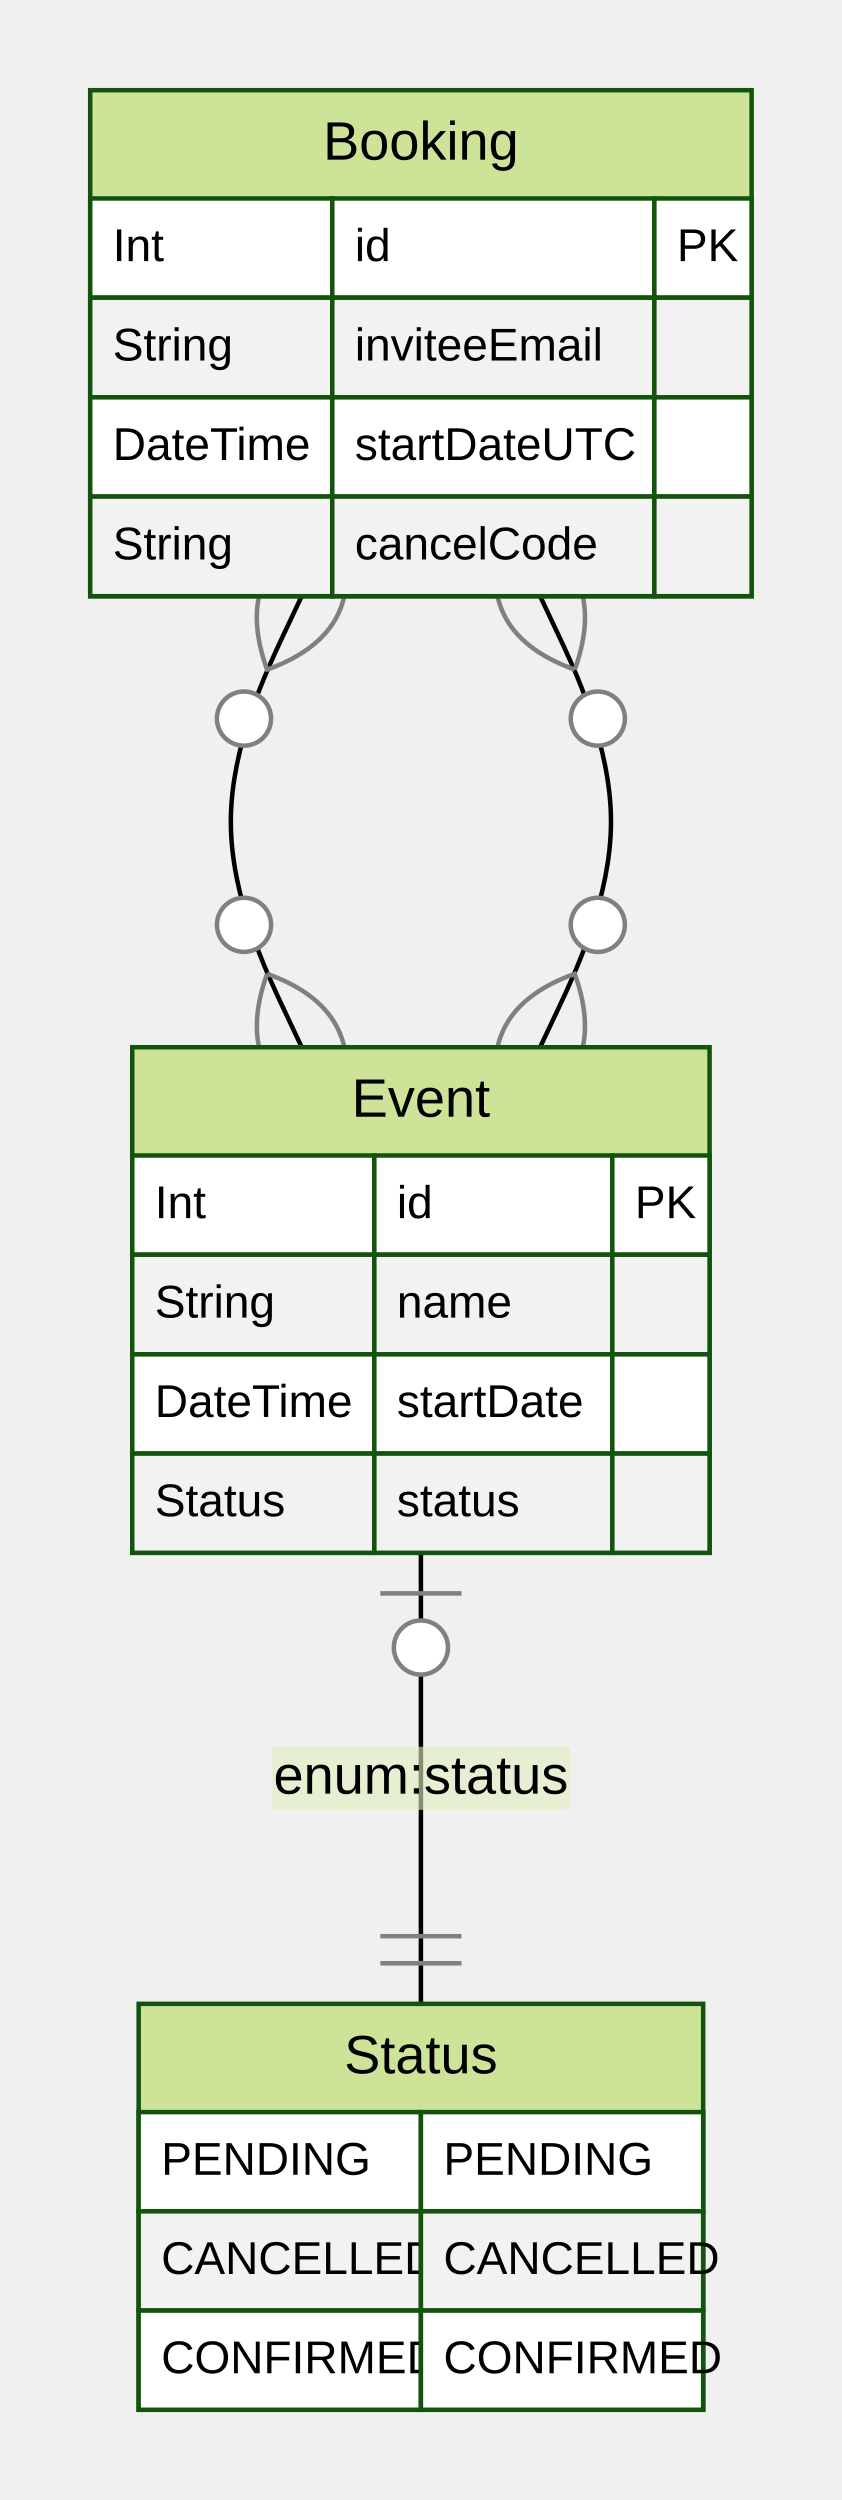
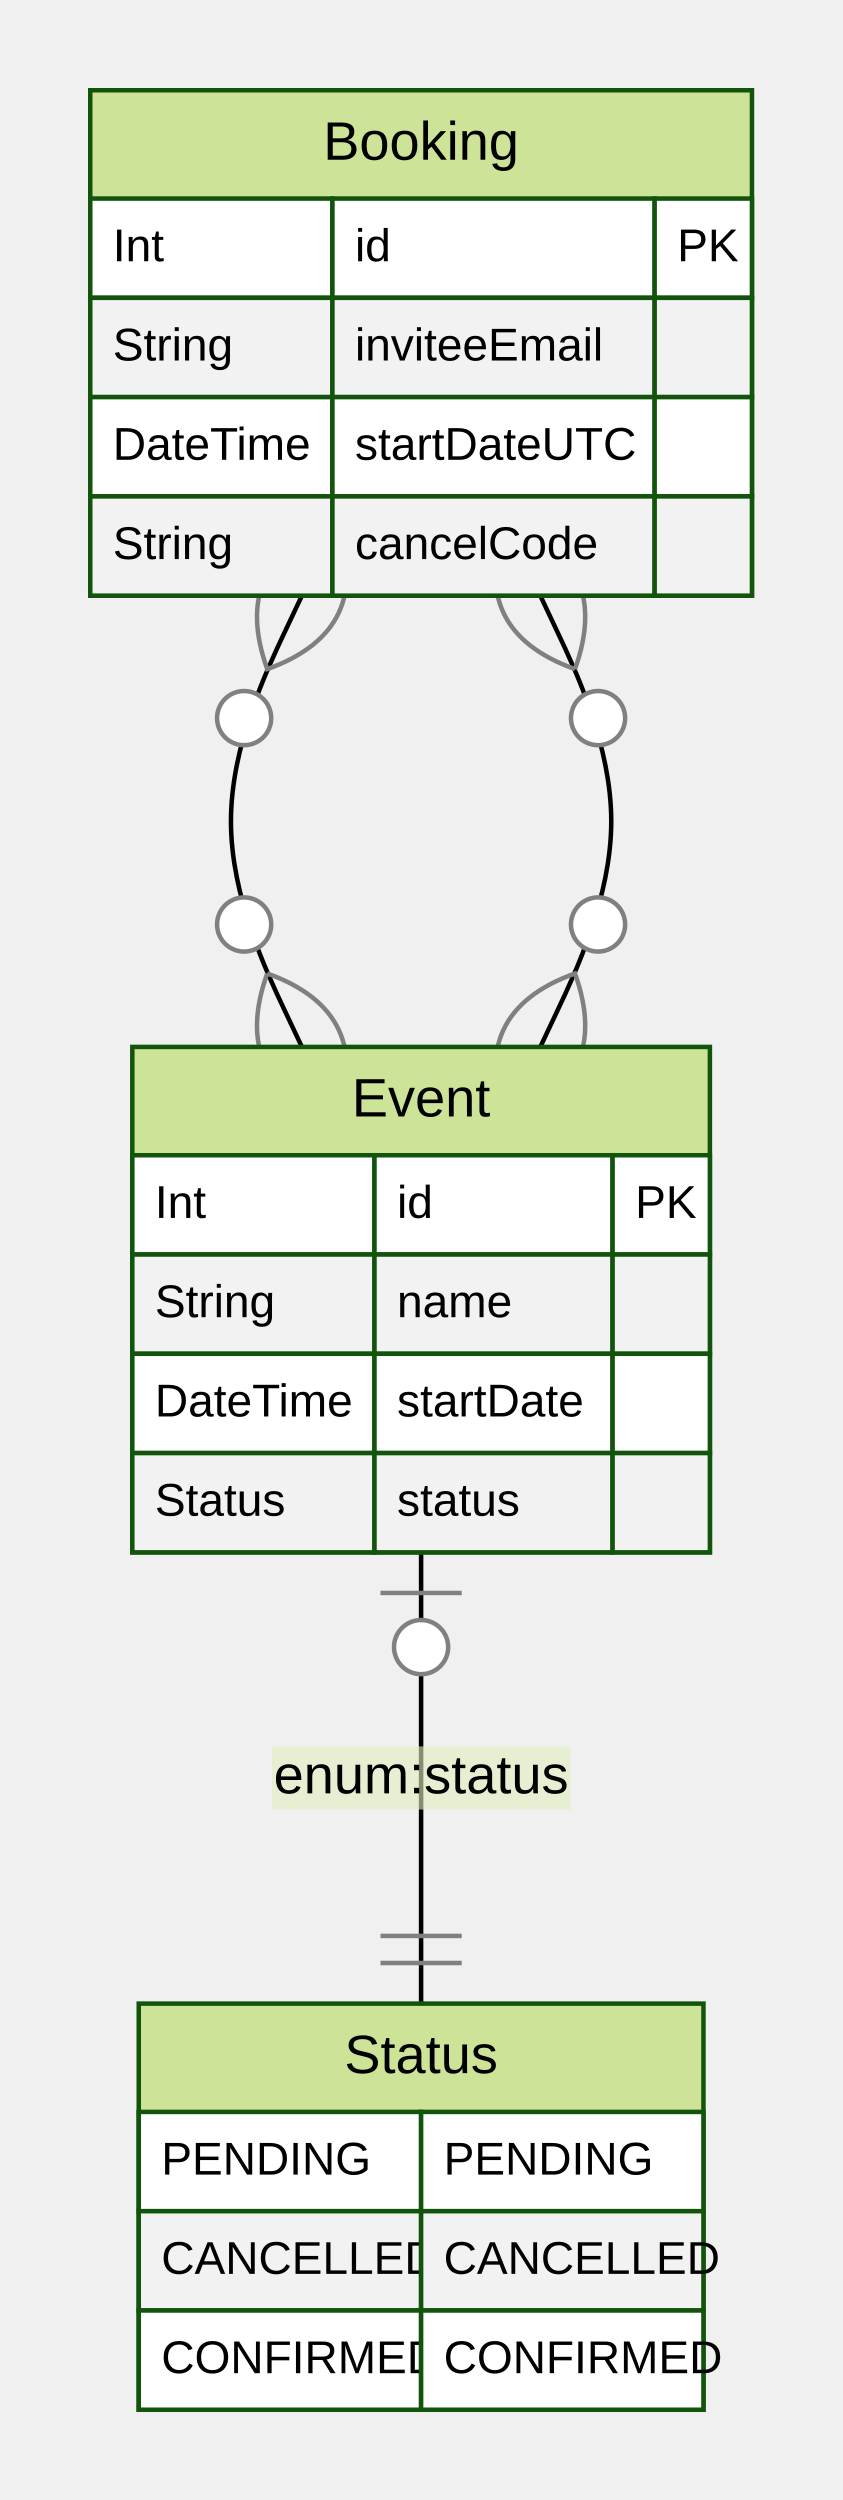
- <svg xmlns="http://www.w3.org/2000/svg" aria-labelledby="chart-title-mermaid-0 chart-desc-mermaid-0" role="img" viewBox="0 0 186.641 554.275" style="max-width: 186.641px; background-color: white;" height="554.275" width="100%" id="mermaid-0">
+ <svg xmlns="http://www.w3.org/2000/svg" aria-labelledby="chart-title-mermaid-0 chart-desc-mermaid-0" role="img" viewBox="0 0 186.633 554" style="max-width: 186.633px; background-color: white;" height="554" width="100%" id="mermaid-0">
  <style>#mermaid-0 {font-family:"trebuchet ms",verdana,arial,sans-serif;font-size:16px;fill:#000000;}#mermaid-0 .error-icon{fill:#552222;}#mermaid-0 .error-text{fill:#552222;stroke:#552222;}#mermaid-0 .edge-thickness-normal{stroke-width:2px;}#mermaid-0 .edge-thickness-thick{stroke-width:3.5px;}#mermaid-0 .edge-pattern-solid{stroke-dasharray:0;}#mermaid-0 .edge-pattern-dashed{stroke-dasharray:3;}#mermaid-0 .edge-pattern-dotted{stroke-dasharray:2;}#mermaid-0 .marker{fill:#000000;stroke:#000000;}#mermaid-0 .marker.cross{stroke:#000000;}#mermaid-0 svg{font-family:"trebuchet ms",verdana,arial,sans-serif;font-size:16px;}#mermaid-0 .entityBox{fill:#cde498;stroke:#13540c;}#mermaid-0 .attributeBoxOdd{fill:#ffffff;stroke:#13540c;}#mermaid-0 .attributeBoxEven{fill:#f2f2f2;stroke:#13540c;}#mermaid-0 .relationshipLabelBox{fill:hsl(78.158, 58.462%, 84.51%);opacity:0.7;background-color:hsl(78.158, 58.462%, 84.51%);}#mermaid-0 .relationshipLabelBox rect{opacity:0.5;}#mermaid-0 .relationshipLine{stroke:#000000;}#mermaid-0 :root{--mermaid-font-family:"trebuchet ms",verdana,arial,sans-serif;}</style>
  <g />
  <defs>
    <marker orient="auto" markerHeight="18" markerWidth="18" refY="9" refX="0" id="ONLY_ONE_START">
      <path d="M9,0 L9,18 M15,0 L15,18" fill="none" stroke="gray" />
    </marker>
  </defs>
  <defs>
    <marker orient="auto" markerHeight="18" markerWidth="18" refY="9" refX="18" id="ONLY_ONE_END">
      <path d="M3,0 L3,18 M9,0 L9,18" fill="none" stroke="gray" />
    </marker>
  </defs>
  <defs>
    <marker orient="auto" markerHeight="18" markerWidth="30" refY="9" refX="0" id="ZERO_OR_ONE_START">
      <circle r="6" cy="9" cx="21" fill="white" stroke="gray" />
      <path d="M9,0 L9,18" fill="none" stroke="gray" />
    </marker>
  </defs>
  <defs>
    <marker orient="auto" markerHeight="18" markerWidth="30" refY="9" refX="30" id="ZERO_OR_ONE_END">
      <circle r="6" cy="9" cx="9" fill="white" stroke="gray" />
      <path d="M21,0 L21,18" fill="none" stroke="gray" />
    </marker>
  </defs>
  <defs>
    <marker orient="auto" markerHeight="36" markerWidth="45" refY="18" refX="18" id="ONE_OR_MORE_START">
      <path d="M0,18 Q 18,0 36,18 Q 18,36 0,18 M42,9 L42,27" fill="none" stroke="gray" />
    </marker>
  </defs>
  <defs>
    <marker orient="auto" markerHeight="36" markerWidth="45" refY="18" refX="27" id="ONE_OR_MORE_END">
      <path d="M3,9 L3,27 M9,18 Q27,0 45,18 Q27,36 9,18" fill="none" stroke="gray" />
    </marker>
  </defs>
  <defs>
    <marker orient="auto" markerHeight="36" markerWidth="57" refY="18" refX="18" id="ZERO_OR_MORE_START">
      <circle r="6" cy="18" cx="48" fill="white" stroke="gray" />
      <path d="M0,18 Q18,0 36,18 Q18,36 0,18" fill="none" stroke="gray" />
    </marker>
  </defs>
  <defs>
    <marker orient="auto" markerHeight="36" markerWidth="57" refY="18" refX="39" id="ZERO_OR_MORE_END">
      <circle r="6" cy="18" cx="9" fill="white" stroke="gray" />
      <path d="M21,18 Q39,0 57,18 Q39,36 21,18" fill="none" stroke="gray" />
    </marker>
  </defs>
-   <path marker-start="url(#ZERO_OR_MORE_START)" marker-end="url(#ZERO_OR_MORE_END)" fill="none" stroke="gray" d="M66.885,132.184L62.957,140.517C59.03,148.85,51.175,165.517,51.177,182.184C51.179,198.85,59.037,215.517,62.966,223.85L66.895,232.184" class="er relationshipLine" />
-   <path marker-start="url(#ZERO_OR_MORE_START)" marker-end="url(#ZERO_OR_MORE_END)" fill="none" stroke="gray" d="M119.746,232.184L123.675,223.85C127.604,215.517,135.462,198.85,135.464,182.184C135.465,165.517,127.611,148.85,123.683,140.517L119.756,132.184" class="er relationshipLine" />
-   <path marker-start="url(#ZERO_OR_ONE_START)" marker-end="url(#ONLY_ONE_END)" fill="none" stroke="gray" d="M93.32,344.275L93.32,352.609C93.32,360.942,93.32,377.609,93.32,394.275C93.32,410.942,93.32,427.609,93.32,435.942L93.32,444.275" class="er relationshipLine" />
-   <g transform="translate(30.74219,444.2754 )" id="Status">
-     <rect height="90" width="125.156" y="0" x="0" stroke="gray" fill-opacity="100%" fill="honeydew" class="er entityBox" />
-     <text transform="translate(62.57812,12)" style="font-family: &quot;trebuchet ms&quot;, verdana, arial, sans-serif;; font-size: 12px" text-anchor="middle" dominant-baseline="middle" y="0" x="0" id="entity-Status" class="er entityLabel">Status</text>
-     <rect height="22" width="62.578" y="24" x="0" stroke="gray" fill-opacity="100%" fill="honeydew" class="er attributeBoxOdd" />
+   <path marker-start="url(#ZERO_OR_MORE_START)" marker-end="url(#ZERO_OR_MORE_END)" fill="none" stroke="gray" d="M66.901,132L62.97,140.333C59.04,148.667,51.178,165.333,51.178,182C51.178,198.667,59.04,215.333,62.97,223.667L66.901,232" class="er relationshipLine" />
+   <path marker-start="url(#ZERO_OR_MORE_START)" marker-end="url(#ZERO_OR_MORE_END)" fill="none" stroke="gray" d="M119.732,232L123.662,223.667C127.593,215.333,135.455,198.667,135.455,182C135.455,165.333,127.593,148.667,123.662,140.333L119.732,132" class="er relationshipLine" />
+   <path marker-start="url(#ZERO_OR_ONE_START)" marker-end="url(#ONLY_ONE_END)" fill="none" stroke="gray" d="M93.316,344L93.316,352.333C93.316,360.667,93.316,377.333,93.316,394C93.316,410.667,93.316,427.333,93.316,435.667L93.316,444" class="er relationshipLine" />
+   <g transform="translate(30.74609,444 )" id="Status">
+     <rect height="90" width="125.141" y="0" x="0" stroke="gray" fill-opacity="100%" fill="honeydew" class="er entityBox" />
+     <text transform="translate(62.57031,12)" style="font-family: &quot;trebuchet ms&quot;, verdana, arial, sans-serif;; font-size: 12px" text-anchor="middle" dominant-baseline="middle" y="0" x="0" id="entity-Status" class="er entityLabel">Status</text>
+     <rect height="22" width="62.57" y="24" x="0" stroke="gray" fill-opacity="100%" fill="honeydew" class="er attributeBoxOdd" />
    <text transform="translate(5,35)" style="font-family: &quot;trebuchet ms&quot;, verdana, arial, sans-serif;; font-size: 10.2px" text-anchor="left" dominant-baseline="middle" y="0" x="0" id="entity-Status-attr-1-type" class="er entityLabel">PENDING</text>
-     <rect height="22" width="62.578" y="24" x="62.578" stroke="gray" fill-opacity="100%" fill="honeydew" class="er attributeBoxOdd" />
-     <text transform="translate(67.57812,35)" style="font-family: &quot;trebuchet ms&quot;, verdana, arial, sans-serif;; font-size: 10.2px" text-anchor="left" dominant-baseline="middle" y="0" x="0" id="entity-Status-attr-1-name" class="er entityLabel">PENDING</text>
-     <rect height="22" width="62.578" y="46" x="0" stroke="gray" fill-opacity="100%" fill="honeydew" class="er attributeBoxEven" />
+     <rect height="22" width="62.57" y="24" x="62.57" stroke="gray" fill-opacity="100%" fill="honeydew" class="er attributeBoxOdd" />
+     <text transform="translate(67.57031,35)" style="font-family: &quot;trebuchet ms&quot;, verdana, arial, sans-serif;; font-size: 10.2px" text-anchor="left" dominant-baseline="middle" y="0" x="0" id="entity-Status-attr-1-name" class="er entityLabel">PENDING</text>
+     <rect height="22" width="62.57" y="46" x="0" stroke="gray" fill-opacity="100%" fill="honeydew" class="er attributeBoxEven" />
    <text transform="translate(5,57)" style="font-family: &quot;trebuchet ms&quot;, verdana, arial, sans-serif;; font-size: 10.2px" text-anchor="left" dominant-baseline="middle" y="0" x="0" id="entity-Status-attr-2-type" class="er entityLabel">CANCELLED</text>
-     <rect height="22" width="62.578" y="46" x="62.578" stroke="gray" fill-opacity="100%" fill="honeydew" class="er attributeBoxEven" />
-     <text transform="translate(67.57812,57)" style="font-family: &quot;trebuchet ms&quot;, verdana, arial, sans-serif;; font-size: 10.2px" text-anchor="left" dominant-baseline="middle" y="0" x="0" id="entity-Status-attr-2-name" class="er entityLabel">CANCELLED</text>
-     <rect height="22" width="62.578" y="68" x="0" stroke="gray" fill-opacity="100%" fill="honeydew" class="er attributeBoxOdd" />
+     <rect height="22" width="62.57" y="46" x="62.57" stroke="gray" fill-opacity="100%" fill="honeydew" class="er attributeBoxEven" />
+     <text transform="translate(67.57031,57)" style="font-family: &quot;trebuchet ms&quot;, verdana, arial, sans-serif;; font-size: 10.2px" text-anchor="left" dominant-baseline="middle" y="0" x="0" id="entity-Status-attr-2-name" class="er entityLabel">CANCELLED</text>
+     <rect height="22" width="62.57" y="68" x="0" stroke="gray" fill-opacity="100%" fill="honeydew" class="er attributeBoxOdd" />
    <text transform="translate(5,79)" style="font-family: &quot;trebuchet ms&quot;, verdana, arial, sans-serif;; font-size: 10.2px" text-anchor="left" dominant-baseline="middle" y="0" x="0" id="entity-Status-attr-3-type" class="er entityLabel">CONFIRMED</text>
-     <rect height="22" width="62.578" y="68" x="62.578" stroke="gray" fill-opacity="100%" fill="honeydew" class="er attributeBoxOdd" />
-     <text transform="translate(67.57812,79)" style="font-family: &quot;trebuchet ms&quot;, verdana, arial, sans-serif;; font-size: 10.2px" text-anchor="left" dominant-baseline="middle" y="0" x="0" id="entity-Status-attr-3-name" class="er entityLabel">CONFIRMED</text>
+     <rect height="22" width="62.57" y="68" x="62.57" stroke="gray" fill-opacity="100%" fill="honeydew" class="er attributeBoxOdd" />
+     <text transform="translate(67.57031,79)" style="font-family: &quot;trebuchet ms&quot;, verdana, arial, sans-serif;; font-size: 10.2px" text-anchor="left" dominant-baseline="middle" y="0" x="0" id="entity-Status-attr-3-name" class="er entityLabel">CONFIRMED</text>
  </g>
  <g transform="translate(20,20 )" id="Booking">
-     <rect height="112.184" width="146.641" y="0" x="0" stroke="gray" fill-opacity="100%" fill="honeydew" class="er entityBox" />
-     <text transform="translate(73.32031,12)" style="font-family: &quot;trebuchet ms&quot;, verdana, arial, sans-serif;; font-size: 12px" text-anchor="middle" dominant-baseline="middle" y="0" x="0" id="entity-Booking" class="er entityLabel">Booking</text>
-     <rect height="22" width="53.672" y="24" x="0" stroke="gray" fill-opacity="100%" fill="honeydew" class="er attributeBoxOdd" />
+     <rect height="112" width="146.633" y="0" x="0" stroke="gray" fill-opacity="100%" fill="honeydew" class="er entityBox" />
+     <text transform="translate(73.31641,12)" style="font-family: &quot;trebuchet ms&quot;, verdana, arial, sans-serif;; font-size: 12px" text-anchor="middle" dominant-baseline="middle" y="0" x="0" id="entity-Booking" class="er entityLabel">Booking</text>
+     <rect height="22" width="53.664" y="24" x="0" stroke="gray" fill-opacity="100%" fill="honeydew" class="er attributeBoxOdd" />
    <text transform="translate(5,35)" style="font-family: &quot;trebuchet ms&quot;, verdana, arial, sans-serif;; font-size: 10.2px" text-anchor="left" dominant-baseline="middle" y="0" x="0" id="entity-Booking-attr-1-type" class="er entityLabel">Int</text>
-     <rect height="22" width="71.406" y="24" x="53.672" stroke="gray" fill-opacity="100%" fill="honeydew" class="er attributeBoxOdd" />
-     <text transform="translate(58.67188,35)" style="font-family: &quot;trebuchet ms&quot;, verdana, arial, sans-serif;; font-size: 10.2px" text-anchor="left" dominant-baseline="middle" y="0" x="0" id="entity-Booking-attr-1-name" class="er entityLabel">id</text>
-     <rect height="22" width="21.562" y="24" x="125.078" stroke="gray" fill-opacity="100%" fill="honeydew" class="er attributeBoxOdd" />
-     <text transform="translate(130.0781,35)" style="font-family: &quot;trebuchet ms&quot;, verdana, arial, sans-serif;; font-size: 10.2px" text-anchor="left" dominant-baseline="middle" y="0" x="0" id="entity-Booking-attr-1-key" class="er entityLabel">PK</text>
-     <rect height="22.092" width="53.672" y="46" x="0" stroke="gray" fill-opacity="100%" fill="honeydew" class="er attributeBoxEven" />
-     <text transform="translate(5,57.0459)" style="font-family: &quot;trebuchet ms&quot;, verdana, arial, sans-serif;; font-size: 10.2px" text-anchor="left" dominant-baseline="middle" y="0" x="0" id="entity-Booking-attr-2-type" class="er entityLabel">String</text>
-     <rect height="22.092" width="71.406" y="46" x="53.672" stroke="gray" fill-opacity="100%" fill="honeydew" class="er attributeBoxEven" />
-     <text transform="translate(58.67188,57.0459)" style="font-family: &quot;trebuchet ms&quot;, verdana, arial, sans-serif;; font-size: 10.2px" text-anchor="left" dominant-baseline="middle" y="0" x="0" id="entity-Booking-attr-2-name" class="er entityLabel">inviteeEmail</text>
-     <rect height="22.092" width="21.562" y="46" x="125.078" stroke="gray" fill-opacity="100%" fill="honeydew" class="er attributeBoxEven" />
-     <text transform="translate(130.0781,57.0459)" style="font-family: &quot;trebuchet ms&quot;, verdana, arial, sans-serif;; font-size: 10.2px" text-anchor="left" dominant-baseline="middle" y="0" x="0" id="entity-Booking-attr-2-key" class="er entityLabel" />
-     <rect height="22" width="53.672" y="68.092" x="0" stroke="gray" fill-opacity="100%" fill="honeydew" class="er attributeBoxOdd" />
-     <text transform="translate(5,79.0918)" style="font-family: &quot;trebuchet ms&quot;, verdana, arial, sans-serif;; font-size: 10.2px" text-anchor="left" dominant-baseline="middle" y="0" x="0" id="entity-Booking-attr-3-type" class="er entityLabel">DateTime</text>
-     <rect height="22" width="71.406" y="68.092" x="53.672" stroke="gray" fill-opacity="100%" fill="honeydew" class="er attributeBoxOdd" />
-     <text transform="translate(58.67188,79.0918)" style="font-family: &quot;trebuchet ms&quot;, verdana, arial, sans-serif;; font-size: 10.2px" text-anchor="left" dominant-baseline="middle" y="0" x="0" id="entity-Booking-attr-3-name" class="er entityLabel">startDateUTC</text>
-     <rect height="22" width="21.562" y="68.092" x="125.078" stroke="gray" fill-opacity="100%" fill="honeydew" class="er attributeBoxOdd" />
-     <text transform="translate(130.0781,79.0918)" style="font-family: &quot;trebuchet ms&quot;, verdana, arial, sans-serif;; font-size: 10.2px" text-anchor="left" dominant-baseline="middle" y="0" x="0" id="entity-Booking-attr-3-key" class="er entityLabel" />
-     <rect height="22.092" width="53.672" y="90.092" x="0" stroke="gray" fill-opacity="100%" fill="honeydew" class="er attributeBoxEven" />
-     <text transform="translate(5,101.1377)" style="font-family: &quot;trebuchet ms&quot;, verdana, arial, sans-serif;; font-size: 10.2px" text-anchor="left" dominant-baseline="middle" y="0" x="0" id="entity-Booking-attr-4-type" class="er entityLabel">String</text>
-     <rect height="22.092" width="71.406" y="90.092" x="53.672" stroke="gray" fill-opacity="100%" fill="honeydew" class="er attributeBoxEven" />
-     <text transform="translate(58.67188,101.1377)" style="font-family: &quot;trebuchet ms&quot;, verdana, arial, sans-serif;; font-size: 10.2px" text-anchor="left" dominant-baseline="middle" y="0" x="0" id="entity-Booking-attr-4-name" class="er entityLabel">cancelCode</text>
-     <rect height="22.092" width="21.562" y="90.092" x="125.078" stroke="gray" fill-opacity="100%" fill="honeydew" class="er attributeBoxEven" />
-     <text transform="translate(130.0781,101.1377)" style="font-family: &quot;trebuchet ms&quot;, verdana, arial, sans-serif;; font-size: 10.2px" text-anchor="left" dominant-baseline="middle" y="0" x="0" id="entity-Booking-attr-4-key" class="er entityLabel" />
+     <rect height="22" width="71.406" y="24" x="53.664" stroke="gray" fill-opacity="100%" fill="honeydew" class="er attributeBoxOdd" />
+     <text transform="translate(58.66406,35)" style="font-family: &quot;trebuchet ms&quot;, verdana, arial, sans-serif;; font-size: 10.2px" text-anchor="left" dominant-baseline="middle" y="0" x="0" id="entity-Booking-attr-1-name" class="er entityLabel">id</text>
+     <rect height="22" width="21.562" y="24" x="125.07" stroke="gray" fill-opacity="100%" fill="honeydew" class="er attributeBoxOdd" />
+     <text transform="translate(130.0703,35)" style="font-family: &quot;trebuchet ms&quot;, verdana, arial, sans-serif;; font-size: 10.2px" text-anchor="left" dominant-baseline="middle" y="0" x="0" id="entity-Booking-attr-1-key" class="er entityLabel">PK</text>
+     <rect height="22" width="53.664" y="46" x="0" stroke="gray" fill-opacity="100%" fill="honeydew" class="er attributeBoxEven" />
+     <text transform="translate(5,57)" style="font-family: &quot;trebuchet ms&quot;, verdana, arial, sans-serif;; font-size: 10.2px" text-anchor="left" dominant-baseline="middle" y="0" x="0" id="entity-Booking-attr-2-type" class="er entityLabel">String</text>
+     <rect height="22" width="71.406" y="46" x="53.664" stroke="gray" fill-opacity="100%" fill="honeydew" class="er attributeBoxEven" />
+     <text transform="translate(58.66406,57)" style="font-family: &quot;trebuchet ms&quot;, verdana, arial, sans-serif;; font-size: 10.2px" text-anchor="left" dominant-baseline="middle" y="0" x="0" id="entity-Booking-attr-2-name" class="er entityLabel">inviteeEmail</text>
+     <rect height="22" width="21.562" y="46" x="125.07" stroke="gray" fill-opacity="100%" fill="honeydew" class="er attributeBoxEven" />
+     <text transform="translate(130.0703,57)" style="font-family: &quot;trebuchet ms&quot;, verdana, arial, sans-serif;; font-size: 10.2px" text-anchor="left" dominant-baseline="middle" y="0" x="0" id="entity-Booking-attr-2-key" class="er entityLabel" />
+     <rect height="22" width="53.664" y="68" x="0" stroke="gray" fill-opacity="100%" fill="honeydew" class="er attributeBoxOdd" />
+     <text transform="translate(5,79)" style="font-family: &quot;trebuchet ms&quot;, verdana, arial, sans-serif;; font-size: 10.2px" text-anchor="left" dominant-baseline="middle" y="0" x="0" id="entity-Booking-attr-3-type" class="er entityLabel">DateTime</text>
+     <rect height="22" width="71.406" y="68" x="53.664" stroke="gray" fill-opacity="100%" fill="honeydew" class="er attributeBoxOdd" />
+     <text transform="translate(58.66406,79)" style="font-family: &quot;trebuchet ms&quot;, verdana, arial, sans-serif;; font-size: 10.2px" text-anchor="left" dominant-baseline="middle" y="0" x="0" id="entity-Booking-attr-3-name" class="er entityLabel">startDateUTC</text>
+     <rect height="22" width="21.562" y="68" x="125.07" stroke="gray" fill-opacity="100%" fill="honeydew" class="er attributeBoxOdd" />
+     <text transform="translate(130.0703,79)" style="font-family: &quot;trebuchet ms&quot;, verdana, arial, sans-serif;; font-size: 10.2px" text-anchor="left" dominant-baseline="middle" y="0" x="0" id="entity-Booking-attr-3-key" class="er entityLabel" />
+     <rect height="22" width="53.664" y="90" x="0" stroke="gray" fill-opacity="100%" fill="honeydew" class="er attributeBoxEven" />
+     <text transform="translate(5,101)" style="font-family: &quot;trebuchet ms&quot;, verdana, arial, sans-serif;; font-size: 10.2px" text-anchor="left" dominant-baseline="middle" y="0" x="0" id="entity-Booking-attr-4-type" class="er entityLabel">String</text>
+     <rect height="22" width="71.406" y="90" x="53.664" stroke="gray" fill-opacity="100%" fill="honeydew" class="er attributeBoxEven" />
+     <text transform="translate(58.66406,101)" style="font-family: &quot;trebuchet ms&quot;, verdana, arial, sans-serif;; font-size: 10.2px" text-anchor="left" dominant-baseline="middle" y="0" x="0" id="entity-Booking-attr-4-name" class="er entityLabel">cancelCode</text>
+     <rect height="22" width="21.562" y="90" x="125.07" stroke="gray" fill-opacity="100%" fill="honeydew" class="er attributeBoxEven" />
+     <text transform="translate(130.0703,101)" style="font-family: &quot;trebuchet ms&quot;, verdana, arial, sans-serif;; font-size: 10.2px" text-anchor="left" dominant-baseline="middle" y="0" x="0" id="entity-Booking-attr-4-key" class="er entityLabel" />
  </g>
-   <g transform="translate(29.32031,232.1836 )" id="Event">
-     <rect height="112.092" width="128" y="0" x="0" stroke="gray" fill-opacity="100%" fill="honeydew" class="er entityBox" />
-     <text transform="translate(64,12)" style="font-family: &quot;trebuchet ms&quot;, verdana, arial, sans-serif;; font-size: 12px" text-anchor="middle" dominant-baseline="middle" y="0" x="0" id="entity-Event" class="er entityLabel">Event</text>
-     <rect height="22" width="53.672" y="24" x="0" stroke="gray" fill-opacity="100%" fill="honeydew" class="er attributeBoxOdd" />
+   <g transform="translate(29.32031,232 )" id="Event">
+     <rect height="112" width="127.992" y="0" x="0" stroke="gray" fill-opacity="100%" fill="honeydew" class="er entityBox" />
+     <text transform="translate(63.99609,12)" style="font-family: &quot;trebuchet ms&quot;, verdana, arial, sans-serif;; font-size: 12px" text-anchor="middle" dominant-baseline="middle" y="0" x="0" id="entity-Event" class="er entityLabel">Event</text>
+     <rect height="22" width="53.664" y="24" x="0" stroke="gray" fill-opacity="100%" fill="honeydew" class="er attributeBoxOdd" />
    <text transform="translate(5,35)" style="font-family: &quot;trebuchet ms&quot;, verdana, arial, sans-serif;; font-size: 10.2px" text-anchor="left" dominant-baseline="middle" y="0" x="0" id="entity-Event-attr-1-type" class="er entityLabel">Int</text>
-     <rect height="22" width="52.766" y="24" x="53.672" stroke="gray" fill-opacity="100%" fill="honeydew" class="er attributeBoxOdd" />
-     <text transform="translate(58.67188,35)" style="font-family: &quot;trebuchet ms&quot;, verdana, arial, sans-serif;; font-size: 10.2px" text-anchor="left" dominant-baseline="middle" y="0" x="0" id="entity-Event-attr-1-name" class="er entityLabel">id</text>
-     <rect height="22" width="21.562" y="24" x="106.438" stroke="gray" fill-opacity="100%" fill="honeydew" class="er attributeBoxOdd" />
-     <text transform="translate(111.4375,35)" style="font-family: &quot;trebuchet ms&quot;, verdana, arial, sans-serif;; font-size: 10.2px" text-anchor="left" dominant-baseline="middle" y="0" x="0" id="entity-Event-attr-1-key" class="er entityLabel">PK</text>
-     <rect height="22.092" width="53.672" y="46" x="0" stroke="gray" fill-opacity="100%" fill="honeydew" class="er attributeBoxEven" />
-     <text transform="translate(5,57.0459)" style="font-family: &quot;trebuchet ms&quot;, verdana, arial, sans-serif;; font-size: 10.2px" text-anchor="left" dominant-baseline="middle" y="0" x="0" id="entity-Event-attr-2-type" class="er entityLabel">String</text>
-     <rect height="22.092" width="52.766" y="46" x="53.672" stroke="gray" fill-opacity="100%" fill="honeydew" class="er attributeBoxEven" />
-     <text transform="translate(58.67188,57.0459)" style="font-family: &quot;trebuchet ms&quot;, verdana, arial, sans-serif;; font-size: 10.2px" text-anchor="left" dominant-baseline="middle" y="0" x="0" id="entity-Event-attr-2-name" class="er entityLabel">name</text>
-     <rect height="22.092" width="21.562" y="46" x="106.438" stroke="gray" fill-opacity="100%" fill="honeydew" class="er attributeBoxEven" />
-     <text transform="translate(111.4375,57.0459)" style="font-family: &quot;trebuchet ms&quot;, verdana, arial, sans-serif;; font-size: 10.2px" text-anchor="left" dominant-baseline="middle" y="0" x="0" id="entity-Event-attr-2-key" class="er entityLabel" />
-     <rect height="22" width="53.672" y="68.092" x="0" stroke="gray" fill-opacity="100%" fill="honeydew" class="er attributeBoxOdd" />
-     <text transform="translate(5,79.0918)" style="font-family: &quot;trebuchet ms&quot;, verdana, arial, sans-serif;; font-size: 10.2px" text-anchor="left" dominant-baseline="middle" y="0" x="0" id="entity-Event-attr-3-type" class="er entityLabel">DateTime</text>
-     <rect height="22" width="52.766" y="68.092" x="53.672" stroke="gray" fill-opacity="100%" fill="honeydew" class="er attributeBoxOdd" />
-     <text transform="translate(58.67188,79.0918)" style="font-family: &quot;trebuchet ms&quot;, verdana, arial, sans-serif;; font-size: 10.2px" text-anchor="left" dominant-baseline="middle" y="0" x="0" id="entity-Event-attr-3-name" class="er entityLabel">startDate</text>
-     <rect height="22" width="21.562" y="68.092" x="106.438" stroke="gray" fill-opacity="100%" fill="honeydew" class="er attributeBoxOdd" />
-     <text transform="translate(111.4375,79.0918)" style="font-family: &quot;trebuchet ms&quot;, verdana, arial, sans-serif;; font-size: 10.2px" text-anchor="left" dominant-baseline="middle" y="0" x="0" id="entity-Event-attr-3-key" class="er entityLabel" />
-     <rect height="22" width="53.672" y="90.092" x="0" stroke="gray" fill-opacity="100%" fill="honeydew" class="er attributeBoxEven" />
-     <text transform="translate(5,101.0918)" style="font-family: &quot;trebuchet ms&quot;, verdana, arial, sans-serif;; font-size: 10.2px" text-anchor="left" dominant-baseline="middle" y="0" x="0" id="entity-Event-attr-4-type" class="er entityLabel">Status</text>
-     <rect height="22" width="52.766" y="90.092" x="53.672" stroke="gray" fill-opacity="100%" fill="honeydew" class="er attributeBoxEven" />
-     <text transform="translate(58.67188,101.0918)" style="font-family: &quot;trebuchet ms&quot;, verdana, arial, sans-serif;; font-size: 10.2px" text-anchor="left" dominant-baseline="middle" y="0" x="0" id="entity-Event-attr-4-name" class="er entityLabel">status</text>
-     <rect height="22" width="21.562" y="90.092" x="106.438" stroke="gray" fill-opacity="100%" fill="honeydew" class="er attributeBoxEven" />
-     <text transform="translate(111.4375,101.0918)" style="font-family: &quot;trebuchet ms&quot;, verdana, arial, sans-serif;; font-size: 10.2px" text-anchor="left" dominant-baseline="middle" y="0" x="0" id="entity-Event-attr-4-key" class="er entityLabel" />
+     <rect height="22" width="52.766" y="24" x="53.664" stroke="gray" fill-opacity="100%" fill="honeydew" class="er attributeBoxOdd" />
+     <text transform="translate(58.66406,35)" style="font-family: &quot;trebuchet ms&quot;, verdana, arial, sans-serif;; font-size: 10.2px" text-anchor="left" dominant-baseline="middle" y="0" x="0" id="entity-Event-attr-1-name" class="er entityLabel">id</text>
+     <rect height="22" width="21.562" y="24" x="106.43" stroke="gray" fill-opacity="100%" fill="honeydew" class="er attributeBoxOdd" />
+     <text transform="translate(111.4297,35)" style="font-family: &quot;trebuchet ms&quot;, verdana, arial, sans-serif;; font-size: 10.2px" text-anchor="left" dominant-baseline="middle" y="0" x="0" id="entity-Event-attr-1-key" class="er entityLabel">PK</text>
+     <rect height="22" width="53.664" y="46" x="0" stroke="gray" fill-opacity="100%" fill="honeydew" class="er attributeBoxEven" />
+     <text transform="translate(5,57)" style="font-family: &quot;trebuchet ms&quot;, verdana, arial, sans-serif;; font-size: 10.2px" text-anchor="left" dominant-baseline="middle" y="0" x="0" id="entity-Event-attr-2-type" class="er entityLabel">String</text>
+     <rect height="22" width="52.766" y="46" x="53.664" stroke="gray" fill-opacity="100%" fill="honeydew" class="er attributeBoxEven" />
+     <text transform="translate(58.66406,57)" style="font-family: &quot;trebuchet ms&quot;, verdana, arial, sans-serif;; font-size: 10.2px" text-anchor="left" dominant-baseline="middle" y="0" x="0" id="entity-Event-attr-2-name" class="er entityLabel">name</text>
+     <rect height="22" width="21.562" y="46" x="106.43" stroke="gray" fill-opacity="100%" fill="honeydew" class="er attributeBoxEven" />
+     <text transform="translate(111.4297,57)" style="font-family: &quot;trebuchet ms&quot;, verdana, arial, sans-serif;; font-size: 10.2px" text-anchor="left" dominant-baseline="middle" y="0" x="0" id="entity-Event-attr-2-key" class="er entityLabel" />
+     <rect height="22" width="53.664" y="68" x="0" stroke="gray" fill-opacity="100%" fill="honeydew" class="er attributeBoxOdd" />
+     <text transform="translate(5,79)" style="font-family: &quot;trebuchet ms&quot;, verdana, arial, sans-serif;; font-size: 10.2px" text-anchor="left" dominant-baseline="middle" y="0" x="0" id="entity-Event-attr-3-type" class="er entityLabel">DateTime</text>
+     <rect height="22" width="52.766" y="68" x="53.664" stroke="gray" fill-opacity="100%" fill="honeydew" class="er attributeBoxOdd" />
+     <text transform="translate(58.66406,79)" style="font-family: &quot;trebuchet ms&quot;, verdana, arial, sans-serif;; font-size: 10.2px" text-anchor="left" dominant-baseline="middle" y="0" x="0" id="entity-Event-attr-3-name" class="er entityLabel">startDate</text>
+     <rect height="22" width="21.562" y="68" x="106.43" stroke="gray" fill-opacity="100%" fill="honeydew" class="er attributeBoxOdd" />
+     <text transform="translate(111.4297,79)" style="font-family: &quot;trebuchet ms&quot;, verdana, arial, sans-serif;; font-size: 10.2px" text-anchor="left" dominant-baseline="middle" y="0" x="0" id="entity-Event-attr-3-key" class="er entityLabel" />
+     <rect height="22" width="53.664" y="90" x="0" stroke="gray" fill-opacity="100%" fill="honeydew" class="er attributeBoxEven" />
+     <text transform="translate(5,101)" style="font-family: &quot;trebuchet ms&quot;, verdana, arial, sans-serif;; font-size: 10.2px" text-anchor="left" dominant-baseline="middle" y="0" x="0" id="entity-Event-attr-4-type" class="er entityLabel">Status</text>
+     <rect height="22" width="52.766" y="90" x="53.664" stroke="gray" fill-opacity="100%" fill="honeydew" class="er attributeBoxEven" />
+     <text transform="translate(58.66406,101)" style="font-family: &quot;trebuchet ms&quot;, verdana, arial, sans-serif;; font-size: 10.2px" text-anchor="left" dominant-baseline="middle" y="0" x="0" id="entity-Event-attr-4-name" class="er entityLabel">status</text>
+     <rect height="22" width="21.562" y="90" x="106.43" stroke="gray" fill-opacity="100%" fill="honeydew" class="er attributeBoxEven" />
+     <text transform="translate(111.4297,101)" style="font-family: &quot;trebuchet ms&quot;, verdana, arial, sans-serif;; font-size: 10.2px" text-anchor="left" dominant-baseline="middle" y="0" x="0" id="entity-Event-attr-4-key" class="er entityLabel" />
  </g>
-   <rect fill-opacity="85%" fill="white" height="0" width="0" y="182.185" x="51.177" class="er relationshipLabelBox" />
-   <text style="font-family: &quot;trebuchet ms&quot;, verdana, arial, sans-serif;; font-size: 12px" dominant-baseline="middle" text-anchor="middle" y="182.185" x="51.177" id="rel1" class="er relationshipLabel" />
-   <rect fill-opacity="85%" fill="white" height="0" width="0" y="182.185" x="135.464" class="er relationshipLabelBox" />
-   <text style="font-family: &quot;trebuchet ms&quot;, verdana, arial, sans-serif;; font-size: 12px" dominant-baseline="middle" text-anchor="middle" y="182.185" x="135.464" id="rel2" class="er relationshipLabel" />
-   <rect fill-opacity="85%" fill="white" height="14" width="66.125" y="387.275" x="60.258" class="er relationshipLabelBox" />
-   <text style="font-family: &quot;trebuchet ms&quot;, verdana, arial, sans-serif;; font-size: 12px" dominant-baseline="middle" text-anchor="middle" y="394.275" x="93.32" id="rel3" class="er relationshipLabel">enum:status</text>
+   <rect fill-opacity="85%" fill="white" height="0" width="0" y="182" x="51.178" class="er relationshipLabelBox" />
+   <text style="font-family: &quot;trebuchet ms&quot;, verdana, arial, sans-serif;; font-size: 12px" dominant-baseline="middle" text-anchor="middle" y="182" x="51.178" id="rel1" class="er relationshipLabel" />
+   <rect fill-opacity="85%" fill="white" height="0" width="0" y="182" x="135.455" class="er relationshipLabelBox" />
+   <text style="font-family: &quot;trebuchet ms&quot;, verdana, arial, sans-serif;; font-size: 12px" dominant-baseline="middle" text-anchor="middle" y="182" x="135.455" id="rel2" class="er relationshipLabel" />
+   <rect fill-opacity="85%" fill="white" height="14" width="66.117" y="387" x="60.258" class="er relationshipLabelBox" />
+   <text style="font-family: &quot;trebuchet ms&quot;, verdana, arial, sans-serif;; font-size: 12px" dominant-baseline="middle" text-anchor="middle" y="394" x="93.316" id="rel3" class="er relationshipLabel">enum:status</text>
</svg>
